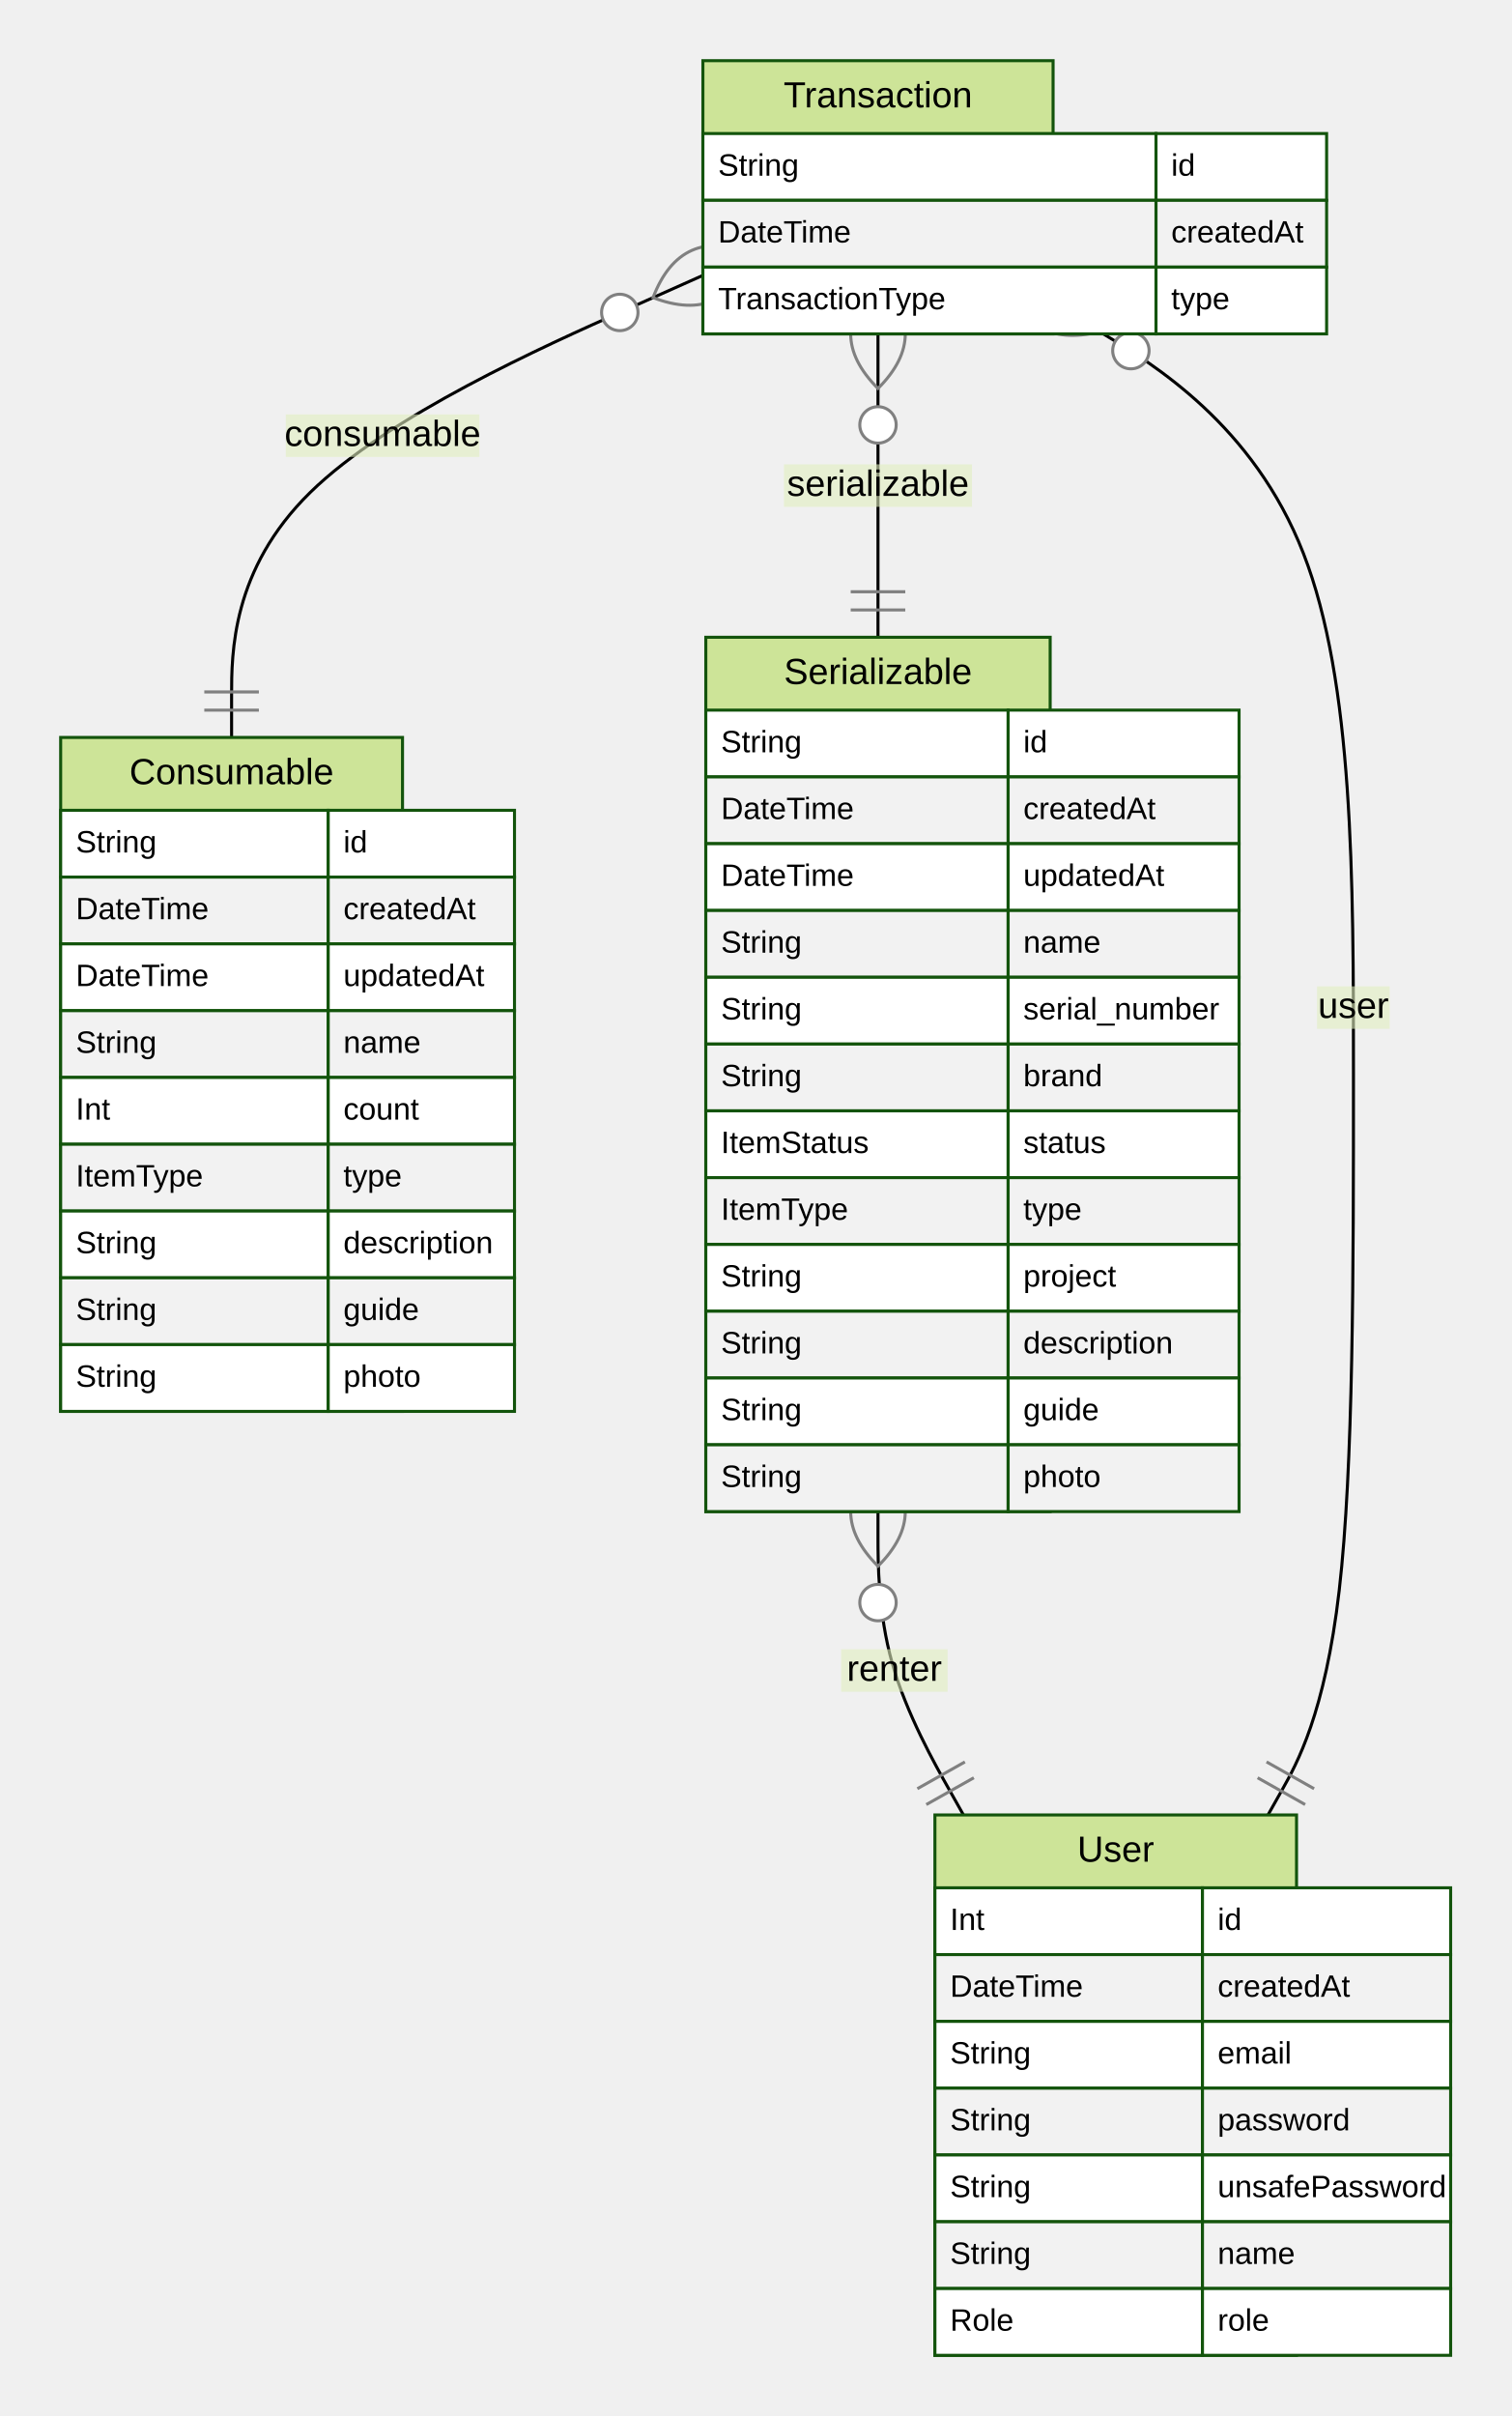
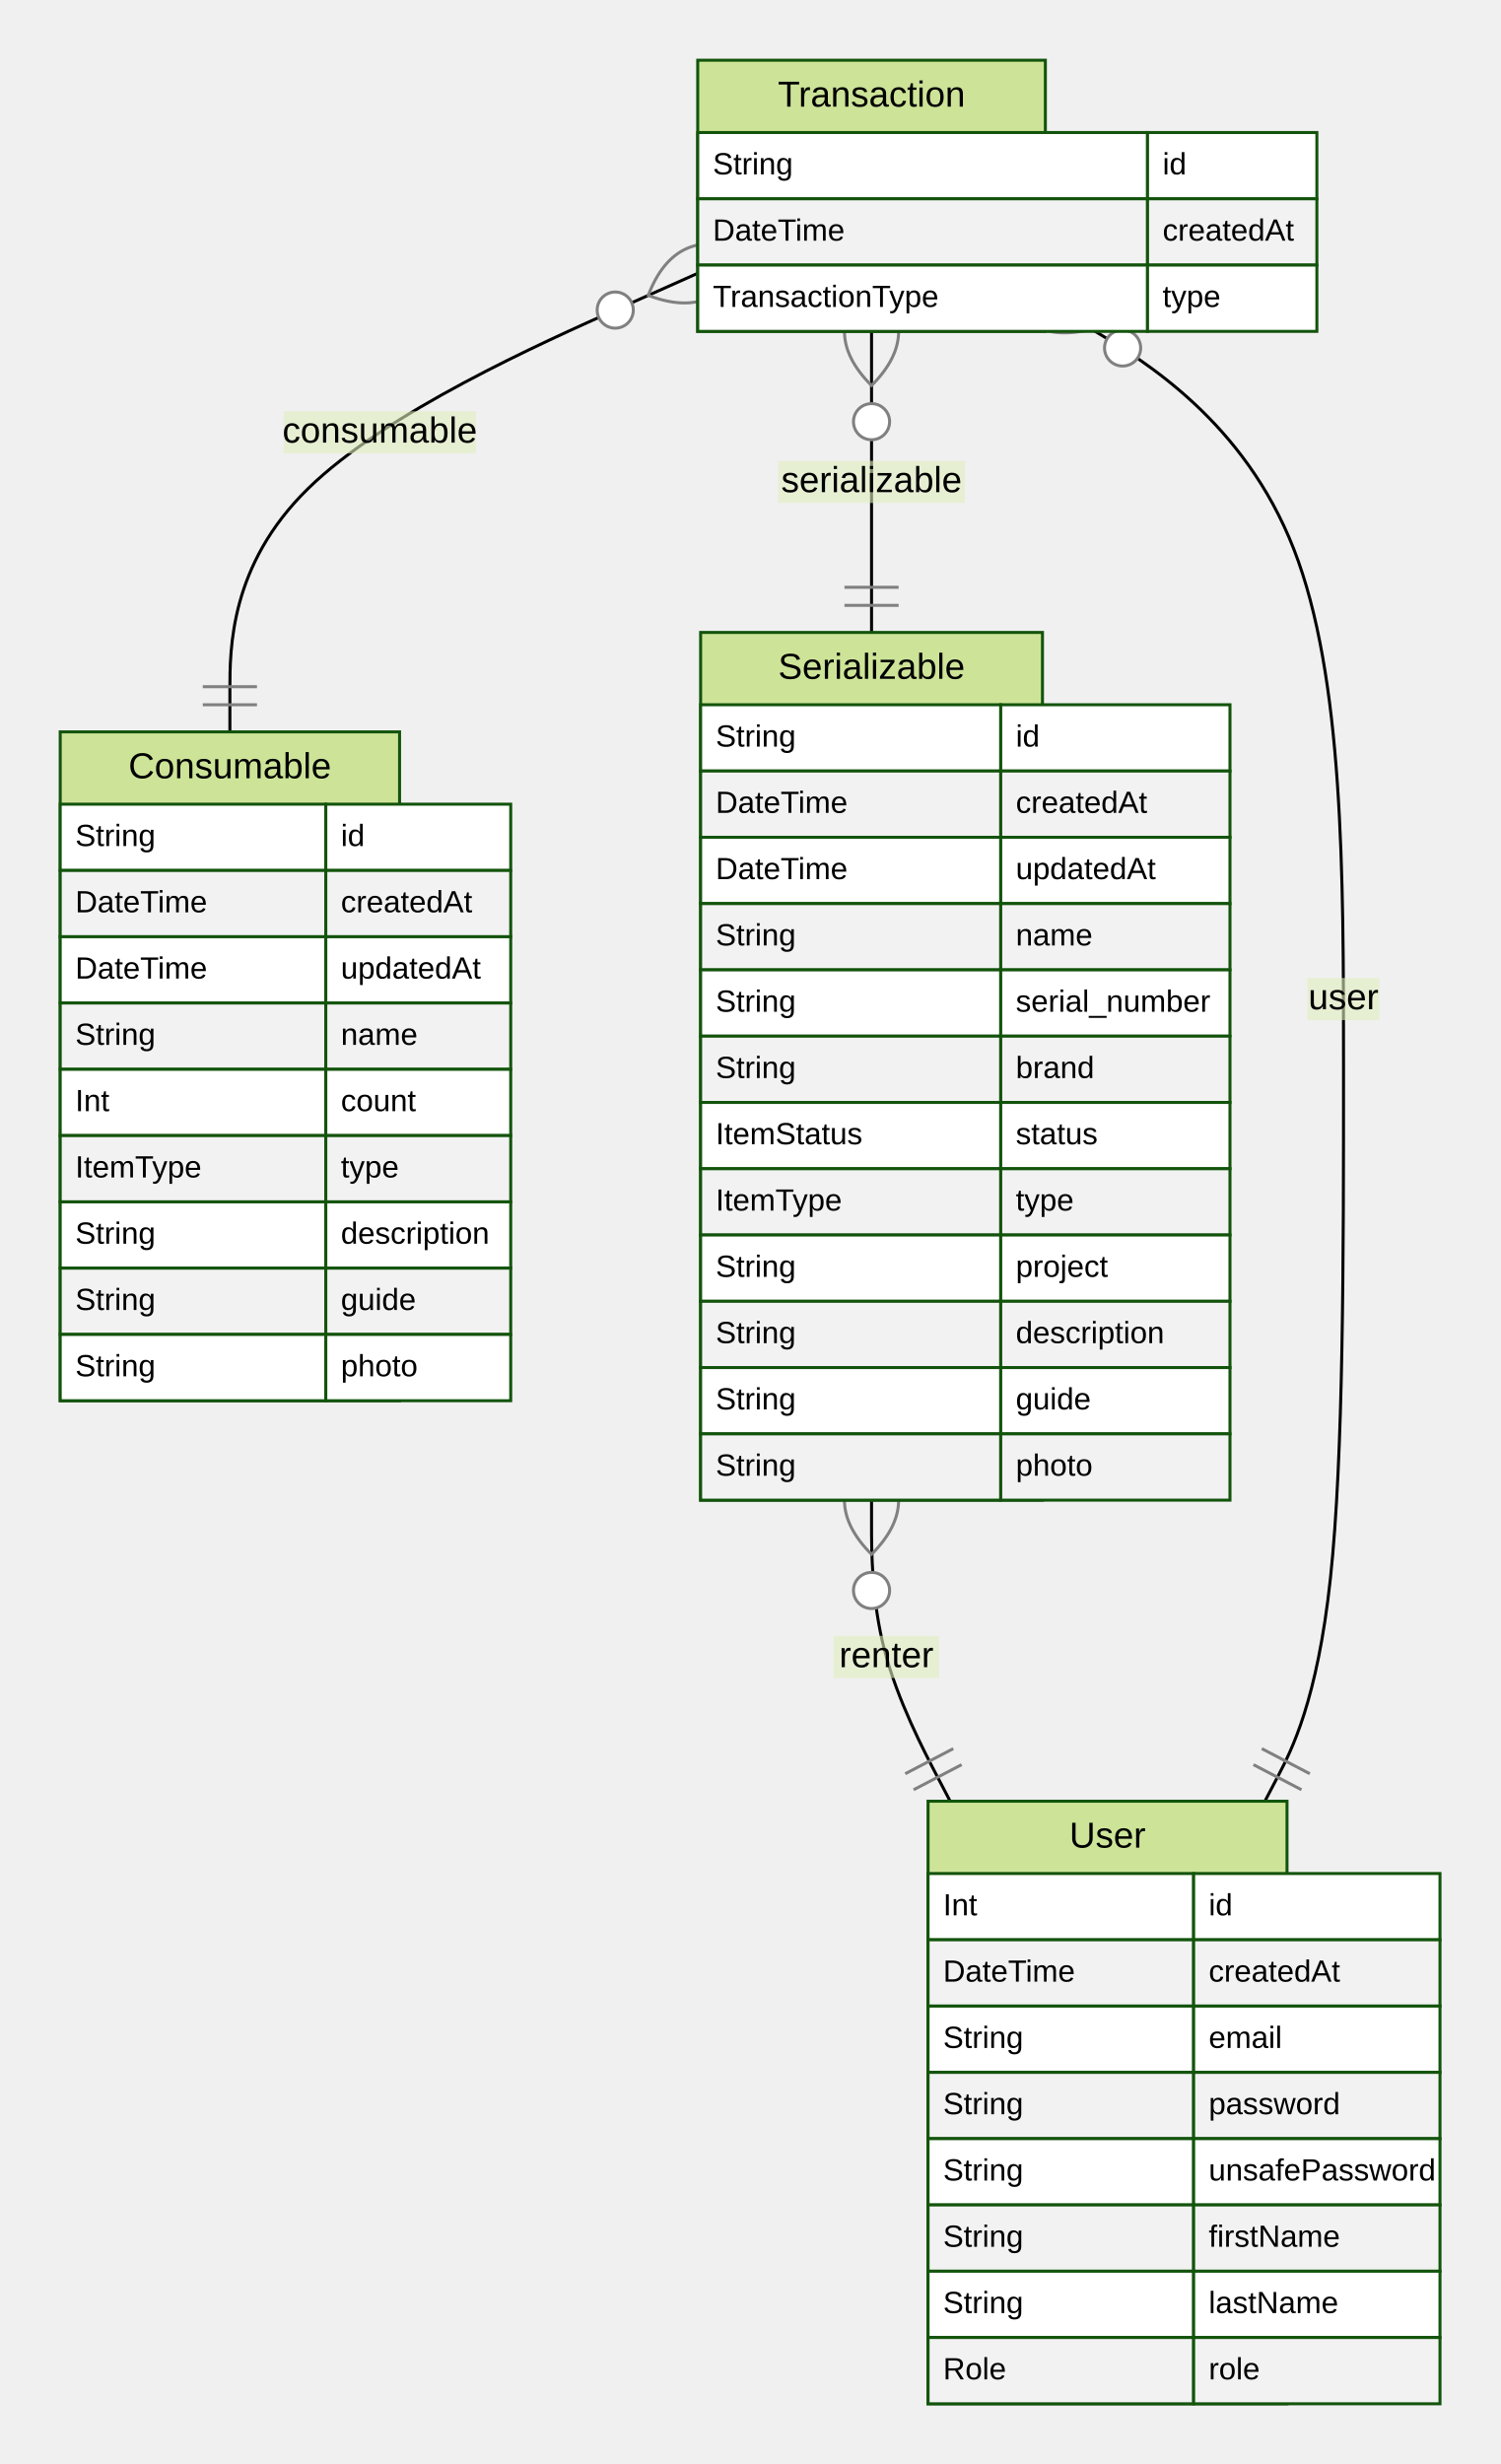
- <svg xmlns="http://www.w3.org/2000/svg" id="mermaid-0" width="100%" height="796.391" style="max-width: 498.309px;" viewBox="0 0 498.309 796.391">
+ <svg xmlns="http://www.w3.org/2000/svg" id="mermaid-0" width="100%" height="818.406" style="max-width: 498.309px;" viewBox="0 0 498.309 818.406">
  <style>#mermaid-0 {font-family:"trebuchet ms",verdana,arial,sans-serif;font-size:16px;fill:#000000;}#mermaid-0 .error-icon{fill:#552222;}#mermaid-0 .error-text{fill:#552222;stroke:#552222;}#mermaid-0 .edge-thickness-normal{stroke-width:2px;}#mermaid-0 .edge-thickness-thick{stroke-width:3.5px;}#mermaid-0 .edge-pattern-solid{stroke-dasharray:0;}#mermaid-0 .edge-pattern-dashed{stroke-dasharray:3;}#mermaid-0 .edge-pattern-dotted{stroke-dasharray:2;}#mermaid-0 .marker{fill:#000000;stroke:#000000;}#mermaid-0 .marker.cross{stroke:#000000;}#mermaid-0 svg{font-family:"trebuchet ms",verdana,arial,sans-serif;font-size:16px;}#mermaid-0 .entityBox{fill:#cde498;stroke:#13540c;}#mermaid-0 .attributeBoxOdd{fill:#ffffff;stroke:#13540c;}#mermaid-0 .attributeBoxEven{fill:#f2f2f2;stroke:#13540c;}#mermaid-0 .relationshipLabelBox{fill:hsl(78.158, 58.462%, 84.51%);opacity:0.7;background-color:hsl(78.158, 58.462%, 84.51%);}#mermaid-0 .relationshipLabelBox rect{opacity:0.5;}#mermaid-0 .relationshipLine{stroke:#000000;}#mermaid-0 :root{--mermaid-font-family:"trebuchet ms",verdana,arial,sans-serif;}</style>
  <g />
  <defs>
    <marker id="ONLY_ONE_START" refX="0" refY="9" markerWidth="18" markerHeight="18" orient="auto">
      <path stroke="gray" fill="none" d="M9,0 L9,18 M15,0 L15,18" />
    </marker>
  </defs>
  <defs>
    <marker id="ONLY_ONE_END" refX="18" refY="9" markerWidth="18" markerHeight="18" orient="auto">
      <path stroke="gray" fill="none" d="M3,0 L3,18 M9,0 L9,18" />
    </marker>
  </defs>
  <defs>
    <marker id="ZERO_OR_ONE_START" refX="0" refY="9" markerWidth="30" markerHeight="18" orient="auto">
      <circle stroke="gray" fill="white" cx="21" cy="9" r="6" />
      <path stroke="gray" fill="none" d="M9,0 L9,18" />
    </marker>
  </defs>
  <defs>
    <marker id="ZERO_OR_ONE_END" refX="30" refY="9" markerWidth="30" markerHeight="18" orient="auto">
      <circle stroke="gray" fill="white" cx="9" cy="9" r="6" />
      <path stroke="gray" fill="none" d="M21,0 L21,18" />
    </marker>
  </defs>
  <defs>
    <marker id="ONE_OR_MORE_START" refX="18" refY="18" markerWidth="45" markerHeight="36" orient="auto">
      <path stroke="gray" fill="none" d="M0,18 Q 18,0 36,18 Q 18,36 0,18 M42,9 L42,27" />
    </marker>
  </defs>
  <defs>
    <marker id="ONE_OR_MORE_END" refX="27" refY="18" markerWidth="45" markerHeight="36" orient="auto">
      <path stroke="gray" fill="none" d="M3,9 L3,27 M9,18 Q27,0 45,18 Q27,36 9,18" />
    </marker>
  </defs>
  <defs>
    <marker id="ZERO_OR_MORE_START" refX="18" refY="18" markerWidth="57" markerHeight="36" orient="auto">
      <circle stroke="gray" fill="white" cx="48" cy="18" r="6" />
      <path stroke="gray" fill="none" d="M0,18 Q18,0 36,18 Q18,36 0,18" />
    </marker>
  </defs>
  <defs>
    <marker id="ZERO_OR_MORE_END" refX="39" refY="18" markerWidth="57" markerHeight="36" orient="auto">
      <circle stroke="gray" fill="white" cx="9" cy="18" r="6" />
      <path stroke="gray" fill="none" d="M21,18 Q39,0 57,18 Q39,36 21,18" />
    </marker>
  </defs>
-   <path class="er relationshipLine" d="M289.492,498.266L289.492,506.599C289.492,514.932,289.492,531.599,294.19,548.266C298.887,564.932,308.282,581.599,312.979,589.932L317.676,598.266" stroke="gray" fill="none" marker-end="url(#ONLY_ONE_END)" marker-start="url(#ZERO_OR_MORE_START)" />
+   <path class="er relationshipLine" d="M289.492,498.266L289.492,506.599C289.492,514.932,289.492,531.599,293.845,548.266C298.198,564.932,306.903,581.599,311.256,589.932L315.609,598.266" stroke="gray" fill="none" marker-end="url(#ONLY_ONE_END)" marker-start="url(#ZERO_OR_MORE_START)" />
  <path class="er relationshipLine" d="M231.758,90.774L205.858,102.322C179.958,113.87,128.159,136.966,102.259,162.352C76.359,187.737,76.359,215.411,76.359,229.249L76.359,243.086" stroke="gray" fill="none" marker-end="url(#ONLY_ONE_END)" marker-start="url(#ZERO_OR_MORE_START)" />
  <path class="er relationshipLine" d="M289.492,110.062L289.492,118.396C289.492,126.729,289.492,143.396,289.492,160.062C289.492,176.729,289.492,193.396,289.492,201.729L289.492,210.062" stroke="gray" fill="none" marker-end="url(#ONLY_ONE_END)" marker-start="url(#ZERO_OR_MORE_START)" />
-   <path class="er relationshipLine" d="M347.227,100.028L363.733,110.034C380.24,120.04,413.253,140.051,429.759,182.407C446.266,224.763,446.266,289.464,446.266,354.164C446.266,418.865,446.266,483.565,441.568,524.249C436.871,564.932,427.476,581.599,422.779,589.932L418.082,598.266" stroke="gray" fill="none" marker-end="url(#ONLY_ONE_END)" marker-start="url(#ZERO_OR_MORE_START)" />
+   <path class="er relationshipLine" d="M347.227,100.028L363.733,110.034C380.24,120.04,413.253,140.051,429.759,182.407C446.266,224.763,446.266,289.464,446.266,354.164C446.266,418.865,446.266,483.565,441.913,524.249C437.56,564.932,428.855,581.599,424.502,589.932L420.149,598.266" stroke="gray" fill="none" marker-end="url(#ONLY_ONE_END)" marker-start="url(#ZERO_OR_MORE_START)" />
  <g id="User" transform="translate(308.2617,598.2656 )">
-     <rect class="er entityBox" fill="honeydew" fill-opacity="100%" stroke="gray" x="0" y="0" width="119.234" height="178.125" />
+     <rect class="er entityBox" fill="honeydew" fill-opacity="100%" stroke="gray" x="0" y="0" width="119.234" height="200.141" />
    <text class="er entityLabel" id="entity-User" x="0" y="0" dominant-baseline="middle" text-anchor="middle" style="font-family: &quot;trebuchet ms&quot;, verdana, arial, sans-serif;; font-size: 12px" transform="translate(59.61719,12.00781)">User</text>
    <rect class="er attributeBoxOdd" fill="honeydew" fill-opacity="100%" stroke="gray" x="0" y="24.016" width="88.219" height="22.016" />
    <text class="er entityLabel" id="entity-User-attr-1-type" x="0" y="0" dominant-baseline="middle" text-anchor="left" style="font-family: &quot;trebuchet ms&quot;, verdana, arial, sans-serif;; font-size: 10.2px" transform="translate(5,35.02344)">Int</text>
    <rect class="er attributeBoxOdd" fill="honeydew" fill-opacity="100%" stroke="gray" x="88.219" y="24.016" width="81.828" height="22.016" />
    <text class="er entityLabel" id="entity-User-attr-1-name" x="0" y="0" dominant-baseline="middle" text-anchor="left" style="font-family: &quot;trebuchet ms&quot;, verdana, arial, sans-serif;; font-size: 10.2px" transform="translate(93.21875,35.02344)">id</text>
    <rect class="er attributeBoxEven" fill="honeydew" fill-opacity="100%" stroke="gray" x="0" y="46.031" width="88.219" height="22.016" />
    <text class="er entityLabel" id="entity-User-attr-2-type" x="0" y="0" dominant-baseline="middle" text-anchor="left" style="font-family: &quot;trebuchet ms&quot;, verdana, arial, sans-serif;; font-size: 10.2px" transform="translate(5,57.03906)">DateTime</text>
    <rect class="er attributeBoxEven" fill="honeydew" fill-opacity="100%" stroke="gray" x="88.219" y="46.031" width="81.828" height="22.016" />
    <text class="er entityLabel" id="entity-User-attr-2-name" x="0" y="0" dominant-baseline="middle" text-anchor="left" style="font-family: &quot;trebuchet ms&quot;, verdana, arial, sans-serif;; font-size: 10.2px" transform="translate(93.21875,57.03906)">createdAt</text>
    <rect class="er attributeBoxOdd" fill="honeydew" fill-opacity="100%" stroke="gray" x="0" y="68.047" width="88.219" height="22.016" />
    <text class="er entityLabel" id="entity-User-attr-3-type" x="0" y="0" dominant-baseline="middle" text-anchor="left" style="font-family: &quot;trebuchet ms&quot;, verdana, arial, sans-serif;; font-size: 10.2px" transform="translate(5,79.05469)">String</text>
    <rect class="er attributeBoxOdd" fill="honeydew" fill-opacity="100%" stroke="gray" x="88.219" y="68.047" width="81.828" height="22.016" />
    <text class="er entityLabel" id="entity-User-attr-3-name" x="0" y="0" dominant-baseline="middle" text-anchor="left" style="font-family: &quot;trebuchet ms&quot;, verdana, arial, sans-serif;; font-size: 10.2px" transform="translate(93.21875,79.05469)">email</text>
    <rect class="er attributeBoxEven" fill="honeydew" fill-opacity="100%" stroke="gray" x="0" y="90.062" width="88.219" height="22.016" />
    <text class="er entityLabel" id="entity-User-attr-4-type" x="0" y="0" dominant-baseline="middle" text-anchor="left" style="font-family: &quot;trebuchet ms&quot;, verdana, arial, sans-serif;; font-size: 10.2px" transform="translate(5,101.0703)">String</text>
    <rect class="er attributeBoxEven" fill="honeydew" fill-opacity="100%" stroke="gray" x="88.219" y="90.062" width="81.828" height="22.016" />
    <text class="er entityLabel" id="entity-User-attr-4-name" x="0" y="0" dominant-baseline="middle" text-anchor="left" style="font-family: &quot;trebuchet ms&quot;, verdana, arial, sans-serif;; font-size: 10.2px" transform="translate(93.21875,101.0703)">password</text>
    <rect class="er attributeBoxOdd" fill="honeydew" fill-opacity="100%" stroke="gray" x="0" y="112.078" width="88.219" height="22.016" />
    <text class="er entityLabel" id="entity-User-attr-5-type" x="0" y="0" dominant-baseline="middle" text-anchor="left" style="font-family: &quot;trebuchet ms&quot;, verdana, arial, sans-serif;; font-size: 10.2px" transform="translate(5,123.0859)">String</text>
    <rect class="er attributeBoxOdd" fill="honeydew" fill-opacity="100%" stroke="gray" x="88.219" y="112.078" width="81.828" height="22.016" />
    <text class="er entityLabel" id="entity-User-attr-5-name" x="0" y="0" dominant-baseline="middle" text-anchor="left" style="font-family: &quot;trebuchet ms&quot;, verdana, arial, sans-serif;; font-size: 10.2px" transform="translate(93.21875,123.0859)">unsafePassword</text>
    <rect class="er attributeBoxEven" fill="honeydew" fill-opacity="100%" stroke="gray" x="0" y="134.094" width="88.219" height="22.016" />
    <text class="er entityLabel" id="entity-User-attr-6-type" x="0" y="0" dominant-baseline="middle" text-anchor="left" style="font-family: &quot;trebuchet ms&quot;, verdana, arial, sans-serif;; font-size: 10.2px" transform="translate(5,145.1016)">String</text>
    <rect class="er attributeBoxEven" fill="honeydew" fill-opacity="100%" stroke="gray" x="88.219" y="134.094" width="81.828" height="22.016" />
-     <text class="er entityLabel" id="entity-User-attr-6-name" x="0" y="0" dominant-baseline="middle" text-anchor="left" style="font-family: &quot;trebuchet ms&quot;, verdana, arial, sans-serif;; font-size: 10.2px" transform="translate(93.21875,145.1016)">name</text>
+     <text class="er entityLabel" id="entity-User-attr-6-name" x="0" y="0" dominant-baseline="middle" text-anchor="left" style="font-family: &quot;trebuchet ms&quot;, verdana, arial, sans-serif;; font-size: 10.2px" transform="translate(93.21875,145.1016)">firstName</text>
    <rect class="er attributeBoxOdd" fill="honeydew" fill-opacity="100%" stroke="gray" x="0" y="156.109" width="88.219" height="22.016" />
-     <text class="er entityLabel" id="entity-User-attr-7-type" x="0" y="0" dominant-baseline="middle" text-anchor="left" style="font-family: &quot;trebuchet ms&quot;, verdana, arial, sans-serif;; font-size: 10.2px" transform="translate(5,167.1172)">Role</text>
+     <text class="er entityLabel" id="entity-User-attr-7-type" x="0" y="0" dominant-baseline="middle" text-anchor="left" style="font-family: &quot;trebuchet ms&quot;, verdana, arial, sans-serif;; font-size: 10.2px" transform="translate(5,167.1172)">String</text>
    <rect class="er attributeBoxOdd" fill="honeydew" fill-opacity="100%" stroke="gray" x="88.219" y="156.109" width="81.828" height="22.016" />
-     <text class="er entityLabel" id="entity-User-attr-7-name" x="0" y="0" dominant-baseline="middle" text-anchor="left" style="font-family: &quot;trebuchet ms&quot;, verdana, arial, sans-serif;; font-size: 10.2px" transform="translate(93.21875,167.1172)">role</text>
+     <text class="er entityLabel" id="entity-User-attr-7-name" x="0" y="0" dominant-baseline="middle" text-anchor="left" style="font-family: &quot;trebuchet ms&quot;, verdana, arial, sans-serif;; font-size: 10.2px" transform="translate(93.21875,167.1172)">lastName</text>
+     <rect class="er attributeBoxEven" fill="honeydew" fill-opacity="100%" stroke="gray" x="0" y="178.125" width="88.219" height="22.016" />
+     <text class="er entityLabel" id="entity-User-attr-8-type" x="0" y="0" dominant-baseline="middle" text-anchor="left" style="font-family: &quot;trebuchet ms&quot;, verdana, arial, sans-serif;; font-size: 10.2px" transform="translate(5,189.1328)">Role</text>
+     <rect class="er attributeBoxEven" fill="honeydew" fill-opacity="100%" stroke="gray" x="88.219" y="178.125" width="81.828" height="22.016" />
+     <text class="er entityLabel" id="entity-User-attr-8-name" x="0" y="0" dominant-baseline="middle" text-anchor="left" style="font-family: &quot;trebuchet ms&quot;, verdana, arial, sans-serif;; font-size: 10.2px" transform="translate(93.21875,189.1328)">role</text>
  </g>
  <g id="Consumable" transform="translate(20,243.0859 )">
    <rect class="er entityBox" fill="honeydew" fill-opacity="100%" stroke="gray" x="0" y="0" width="112.719" height="222.156" />
    <text class="er entityLabel" id="entity-Consumable" x="0" y="0" dominant-baseline="middle" text-anchor="middle" style="font-family: &quot;trebuchet ms&quot;, verdana, arial, sans-serif;; font-size: 12px" transform="translate(56.35938,12.00781)">Consumable</text>
    <rect class="er attributeBoxOdd" fill="honeydew" fill-opacity="100%" stroke="gray" x="0" y="24.016" width="88.219" height="22.016" />
    <text class="er entityLabel" id="entity-Consumable-attr-1-type" x="0" y="0" dominant-baseline="middle" text-anchor="left" style="font-family: &quot;trebuchet ms&quot;, verdana, arial, sans-serif;; font-size: 10.2px" transform="translate(5,35.02344)">String</text>
    <rect class="er attributeBoxOdd" fill="honeydew" fill-opacity="100%" stroke="gray" x="88.219" y="24.016" width="61.422" height="22.016" />
    <text class="er entityLabel" id="entity-Consumable-attr-1-name" x="0" y="0" dominant-baseline="middle" text-anchor="left" style="font-family: &quot;trebuchet ms&quot;, verdana, arial, sans-serif;; font-size: 10.2px" transform="translate(93.21875,35.02344)">id</text>
    <rect class="er attributeBoxEven" fill="honeydew" fill-opacity="100%" stroke="gray" x="0" y="46.031" width="88.219" height="22.016" />
    <text class="er entityLabel" id="entity-Consumable-attr-2-type" x="0" y="0" dominant-baseline="middle" text-anchor="left" style="font-family: &quot;trebuchet ms&quot;, verdana, arial, sans-serif;; font-size: 10.2px" transform="translate(5,57.03906)">DateTime</text>
    <rect class="er attributeBoxEven" fill="honeydew" fill-opacity="100%" stroke="gray" x="88.219" y="46.031" width="61.422" height="22.016" />
    <text class="er entityLabel" id="entity-Consumable-attr-2-name" x="0" y="0" dominant-baseline="middle" text-anchor="left" style="font-family: &quot;trebuchet ms&quot;, verdana, arial, sans-serif;; font-size: 10.2px" transform="translate(93.21875,57.03906)">createdAt</text>
    <rect class="er attributeBoxOdd" fill="honeydew" fill-opacity="100%" stroke="gray" x="0" y="68.047" width="88.219" height="22.016" />
    <text class="er entityLabel" id="entity-Consumable-attr-3-type" x="0" y="0" dominant-baseline="middle" text-anchor="left" style="font-family: &quot;trebuchet ms&quot;, verdana, arial, sans-serif;; font-size: 10.2px" transform="translate(5,79.05469)">DateTime</text>
    <rect class="er attributeBoxOdd" fill="honeydew" fill-opacity="100%" stroke="gray" x="88.219" y="68.047" width="61.422" height="22.016" />
    <text class="er entityLabel" id="entity-Consumable-attr-3-name" x="0" y="0" dominant-baseline="middle" text-anchor="left" style="font-family: &quot;trebuchet ms&quot;, verdana, arial, sans-serif;; font-size: 10.2px" transform="translate(93.21875,79.05469)">updatedAt</text>
    <rect class="er attributeBoxEven" fill="honeydew" fill-opacity="100%" stroke="gray" x="0" y="90.062" width="88.219" height="22.016" />
    <text class="er entityLabel" id="entity-Consumable-attr-4-type" x="0" y="0" dominant-baseline="middle" text-anchor="left" style="font-family: &quot;trebuchet ms&quot;, verdana, arial, sans-serif;; font-size: 10.2px" transform="translate(5,101.0703)">String</text>
    <rect class="er attributeBoxEven" fill="honeydew" fill-opacity="100%" stroke="gray" x="88.219" y="90.062" width="61.422" height="22.016" />
    <text class="er entityLabel" id="entity-Consumable-attr-4-name" x="0" y="0" dominant-baseline="middle" text-anchor="left" style="font-family: &quot;trebuchet ms&quot;, verdana, arial, sans-serif;; font-size: 10.2px" transform="translate(93.21875,101.0703)">name</text>
    <rect class="er attributeBoxOdd" fill="honeydew" fill-opacity="100%" stroke="gray" x="0" y="112.078" width="88.219" height="22.016" />
    <text class="er entityLabel" id="entity-Consumable-attr-5-type" x="0" y="0" dominant-baseline="middle" text-anchor="left" style="font-family: &quot;trebuchet ms&quot;, verdana, arial, sans-serif;; font-size: 10.2px" transform="translate(5,123.0859)">Int</text>
    <rect class="er attributeBoxOdd" fill="honeydew" fill-opacity="100%" stroke="gray" x="88.219" y="112.078" width="61.422" height="22.016" />
    <text class="er entityLabel" id="entity-Consumable-attr-5-name" x="0" y="0" dominant-baseline="middle" text-anchor="left" style="font-family: &quot;trebuchet ms&quot;, verdana, arial, sans-serif;; font-size: 10.2px" transform="translate(93.21875,123.0859)">count</text>
    <rect class="er attributeBoxEven" fill="honeydew" fill-opacity="100%" stroke="gray" x="0" y="134.094" width="88.219" height="22.016" />
    <text class="er entityLabel" id="entity-Consumable-attr-6-type" x="0" y="0" dominant-baseline="middle" text-anchor="left" style="font-family: &quot;trebuchet ms&quot;, verdana, arial, sans-serif;; font-size: 10.2px" transform="translate(5,145.1016)">ItemType</text>
    <rect class="er attributeBoxEven" fill="honeydew" fill-opacity="100%" stroke="gray" x="88.219" y="134.094" width="61.422" height="22.016" />
    <text class="er entityLabel" id="entity-Consumable-attr-6-name" x="0" y="0" dominant-baseline="middle" text-anchor="left" style="font-family: &quot;trebuchet ms&quot;, verdana, arial, sans-serif;; font-size: 10.2px" transform="translate(93.21875,145.1016)">type</text>
    <rect class="er attributeBoxOdd" fill="honeydew" fill-opacity="100%" stroke="gray" x="0" y="156.109" width="88.219" height="22.016" />
    <text class="er entityLabel" id="entity-Consumable-attr-7-type" x="0" y="0" dominant-baseline="middle" text-anchor="left" style="font-family: &quot;trebuchet ms&quot;, verdana, arial, sans-serif;; font-size: 10.2px" transform="translate(5,167.1172)">String</text>
    <rect class="er attributeBoxOdd" fill="honeydew" fill-opacity="100%" stroke="gray" x="88.219" y="156.109" width="61.422" height="22.016" />
    <text class="er entityLabel" id="entity-Consumable-attr-7-name" x="0" y="0" dominant-baseline="middle" text-anchor="left" style="font-family: &quot;trebuchet ms&quot;, verdana, arial, sans-serif;; font-size: 10.2px" transform="translate(93.21875,167.1172)">description</text>
    <rect class="er attributeBoxEven" fill="honeydew" fill-opacity="100%" stroke="gray" x="0" y="178.125" width="88.219" height="22.016" />
    <text class="er entityLabel" id="entity-Consumable-attr-8-type" x="0" y="0" dominant-baseline="middle" text-anchor="left" style="font-family: &quot;trebuchet ms&quot;, verdana, arial, sans-serif;; font-size: 10.2px" transform="translate(5,189.1328)">String</text>
    <rect class="er attributeBoxEven" fill="honeydew" fill-opacity="100%" stroke="gray" x="88.219" y="178.125" width="61.422" height="22.016" />
    <text class="er entityLabel" id="entity-Consumable-attr-8-name" x="0" y="0" dominant-baseline="middle" text-anchor="left" style="font-family: &quot;trebuchet ms&quot;, verdana, arial, sans-serif;; font-size: 10.2px" transform="translate(93.21875,189.1328)">guide</text>
    <rect class="er attributeBoxOdd" fill="honeydew" fill-opacity="100%" stroke="gray" x="0" y="200.141" width="88.219" height="22.016" />
    <text class="er entityLabel" id="entity-Consumable-attr-9-type" x="0" y="0" dominant-baseline="middle" text-anchor="left" style="font-family: &quot;trebuchet ms&quot;, verdana, arial, sans-serif;; font-size: 10.2px" transform="translate(5,211.1484)">String</text>
    <rect class="er attributeBoxOdd" fill="honeydew" fill-opacity="100%" stroke="gray" x="88.219" y="200.141" width="61.422" height="22.016" />
    <text class="er entityLabel" id="entity-Consumable-attr-9-name" x="0" y="0" dominant-baseline="middle" text-anchor="left" style="font-family: &quot;trebuchet ms&quot;, verdana, arial, sans-serif;; font-size: 10.2px" transform="translate(93.21875,211.1484)">photo</text>
  </g>
  <g id="Serializable" transform="translate(232.7188,210.0625 )">
    <rect class="er entityBox" fill="honeydew" fill-opacity="100%" stroke="gray" x="0" y="0" width="113.547" height="288.203" />
    <text class="er entityLabel" id="entity-Serializable" x="0" y="0" dominant-baseline="middle" text-anchor="middle" style="font-family: &quot;trebuchet ms&quot;, verdana, arial, sans-serif;; font-size: 12px" transform="translate(56.77344,12.00781)">Serializable</text>
    <rect class="er attributeBoxOdd" fill="honeydew" fill-opacity="100%" stroke="gray" x="0" y="24.016" width="99.688" height="22.016" />
    <text class="er entityLabel" id="entity-Serializable-attr-1-type" x="0" y="0" dominant-baseline="middle" text-anchor="left" style="font-family: &quot;trebuchet ms&quot;, verdana, arial, sans-serif;; font-size: 10.2px" transform="translate(5,35.02344)">String</text>
    <rect class="er attributeBoxOdd" fill="honeydew" fill-opacity="100%" stroke="gray" x="99.688" y="24.016" width="76.141" height="22.016" />
    <text class="er entityLabel" id="entity-Serializable-attr-1-name" x="0" y="0" dominant-baseline="middle" text-anchor="left" style="font-family: &quot;trebuchet ms&quot;, verdana, arial, sans-serif;; font-size: 10.2px" transform="translate(104.6875,35.02344)">id</text>
    <rect class="er attributeBoxEven" fill="honeydew" fill-opacity="100%" stroke="gray" x="0" y="46.031" width="99.688" height="22.016" />
    <text class="er entityLabel" id="entity-Serializable-attr-2-type" x="0" y="0" dominant-baseline="middle" text-anchor="left" style="font-family: &quot;trebuchet ms&quot;, verdana, arial, sans-serif;; font-size: 10.2px" transform="translate(5,57.03906)">DateTime</text>
    <rect class="er attributeBoxEven" fill="honeydew" fill-opacity="100%" stroke="gray" x="99.688" y="46.031" width="76.141" height="22.016" />
    <text class="er entityLabel" id="entity-Serializable-attr-2-name" x="0" y="0" dominant-baseline="middle" text-anchor="left" style="font-family: &quot;trebuchet ms&quot;, verdana, arial, sans-serif;; font-size: 10.2px" transform="translate(104.6875,57.03906)">createdAt</text>
    <rect class="er attributeBoxOdd" fill="honeydew" fill-opacity="100%" stroke="gray" x="0" y="68.047" width="99.688" height="22.016" />
    <text class="er entityLabel" id="entity-Serializable-attr-3-type" x="0" y="0" dominant-baseline="middle" text-anchor="left" style="font-family: &quot;trebuchet ms&quot;, verdana, arial, sans-serif;; font-size: 10.2px" transform="translate(5,79.05469)">DateTime</text>
    <rect class="er attributeBoxOdd" fill="honeydew" fill-opacity="100%" stroke="gray" x="99.688" y="68.047" width="76.141" height="22.016" />
    <text class="er entityLabel" id="entity-Serializable-attr-3-name" x="0" y="0" dominant-baseline="middle" text-anchor="left" style="font-family: &quot;trebuchet ms&quot;, verdana, arial, sans-serif;; font-size: 10.2px" transform="translate(104.6875,79.05469)">updatedAt</text>
    <rect class="er attributeBoxEven" fill="honeydew" fill-opacity="100%" stroke="gray" x="0" y="90.062" width="99.688" height="22.016" />
    <text class="er entityLabel" id="entity-Serializable-attr-4-type" x="0" y="0" dominant-baseline="middle" text-anchor="left" style="font-family: &quot;trebuchet ms&quot;, verdana, arial, sans-serif;; font-size: 10.2px" transform="translate(5,101.0703)">String</text>
    <rect class="er attributeBoxEven" fill="honeydew" fill-opacity="100%" stroke="gray" x="99.688" y="90.062" width="76.141" height="22.016" />
    <text class="er entityLabel" id="entity-Serializable-attr-4-name" x="0" y="0" dominant-baseline="middle" text-anchor="left" style="font-family: &quot;trebuchet ms&quot;, verdana, arial, sans-serif;; font-size: 10.2px" transform="translate(104.6875,101.0703)">name</text>
    <rect class="er attributeBoxOdd" fill="honeydew" fill-opacity="100%" stroke="gray" x="0" y="112.078" width="99.688" height="22.016" />
    <text class="er entityLabel" id="entity-Serializable-attr-5-type" x="0" y="0" dominant-baseline="middle" text-anchor="left" style="font-family: &quot;trebuchet ms&quot;, verdana, arial, sans-serif;; font-size: 10.2px" transform="translate(5,123.0859)">String</text>
    <rect class="er attributeBoxOdd" fill="honeydew" fill-opacity="100%" stroke="gray" x="99.688" y="112.078" width="76.141" height="22.016" />
    <text class="er entityLabel" id="entity-Serializable-attr-5-name" x="0" y="0" dominant-baseline="middle" text-anchor="left" style="font-family: &quot;trebuchet ms&quot;, verdana, arial, sans-serif;; font-size: 10.2px" transform="translate(104.6875,123.0859)">serial_number</text>
    <rect class="er attributeBoxEven" fill="honeydew" fill-opacity="100%" stroke="gray" x="0" y="134.094" width="99.688" height="22.016" />
    <text class="er entityLabel" id="entity-Serializable-attr-6-type" x="0" y="0" dominant-baseline="middle" text-anchor="left" style="font-family: &quot;trebuchet ms&quot;, verdana, arial, sans-serif;; font-size: 10.2px" transform="translate(5,145.1016)">String</text>
    <rect class="er attributeBoxEven" fill="honeydew" fill-opacity="100%" stroke="gray" x="99.688" y="134.094" width="76.141" height="22.016" />
    <text class="er entityLabel" id="entity-Serializable-attr-6-name" x="0" y="0" dominant-baseline="middle" text-anchor="left" style="font-family: &quot;trebuchet ms&quot;, verdana, arial, sans-serif;; font-size: 10.2px" transform="translate(104.6875,145.1016)">brand</text>
    <rect class="er attributeBoxOdd" fill="honeydew" fill-opacity="100%" stroke="gray" x="0" y="156.109" width="99.688" height="22.016" />
    <text class="er entityLabel" id="entity-Serializable-attr-7-type" x="0" y="0" dominant-baseline="middle" text-anchor="left" style="font-family: &quot;trebuchet ms&quot;, verdana, arial, sans-serif;; font-size: 10.2px" transform="translate(5,167.1172)">ItemStatus</text>
    <rect class="er attributeBoxOdd" fill="honeydew" fill-opacity="100%" stroke="gray" x="99.688" y="156.109" width="76.141" height="22.016" />
    <text class="er entityLabel" id="entity-Serializable-attr-7-name" x="0" y="0" dominant-baseline="middle" text-anchor="left" style="font-family: &quot;trebuchet ms&quot;, verdana, arial, sans-serif;; font-size: 10.2px" transform="translate(104.6875,167.1172)">status</text>
    <rect class="er attributeBoxEven" fill="honeydew" fill-opacity="100%" stroke="gray" x="0" y="178.125" width="99.688" height="22.016" />
    <text class="er entityLabel" id="entity-Serializable-attr-8-type" x="0" y="0" dominant-baseline="middle" text-anchor="left" style="font-family: &quot;trebuchet ms&quot;, verdana, arial, sans-serif;; font-size: 10.2px" transform="translate(5,189.1328)">ItemType</text>
    <rect class="er attributeBoxEven" fill="honeydew" fill-opacity="100%" stroke="gray" x="99.688" y="178.125" width="76.141" height="22.016" />
    <text class="er entityLabel" id="entity-Serializable-attr-8-name" x="0" y="0" dominant-baseline="middle" text-anchor="left" style="font-family: &quot;trebuchet ms&quot;, verdana, arial, sans-serif;; font-size: 10.2px" transform="translate(104.6875,189.1328)">type</text>
    <rect class="er attributeBoxOdd" fill="honeydew" fill-opacity="100%" stroke="gray" x="0" y="200.141" width="99.688" height="22.016" />
    <text class="er entityLabel" id="entity-Serializable-attr-9-type" x="0" y="0" dominant-baseline="middle" text-anchor="left" style="font-family: &quot;trebuchet ms&quot;, verdana, arial, sans-serif;; font-size: 10.2px" transform="translate(5,211.1484)">String</text>
    <rect class="er attributeBoxOdd" fill="honeydew" fill-opacity="100%" stroke="gray" x="99.688" y="200.141" width="76.141" height="22.016" />
    <text class="er entityLabel" id="entity-Serializable-attr-9-name" x="0" y="0" dominant-baseline="middle" text-anchor="left" style="font-family: &quot;trebuchet ms&quot;, verdana, arial, sans-serif;; font-size: 10.2px" transform="translate(104.6875,211.1484)">project</text>
    <rect class="er attributeBoxEven" fill="honeydew" fill-opacity="100%" stroke="gray" x="0" y="222.156" width="99.688" height="22.016" />
    <text class="er entityLabel" id="entity-Serializable-attr-10-type" x="0" y="0" dominant-baseline="middle" text-anchor="left" style="font-family: &quot;trebuchet ms&quot;, verdana, arial, sans-serif;; font-size: 10.2px" transform="translate(5,233.1641)">String</text>
    <rect class="er attributeBoxEven" fill="honeydew" fill-opacity="100%" stroke="gray" x="99.688" y="222.156" width="76.141" height="22.016" />
    <text class="er entityLabel" id="entity-Serializable-attr-10-name" x="0" y="0" dominant-baseline="middle" text-anchor="left" style="font-family: &quot;trebuchet ms&quot;, verdana, arial, sans-serif;; font-size: 10.2px" transform="translate(104.6875,233.1641)">description</text>
    <rect class="er attributeBoxOdd" fill="honeydew" fill-opacity="100%" stroke="gray" x="0" y="244.172" width="99.688" height="22.016" />
    <text class="er entityLabel" id="entity-Serializable-attr-11-type" x="0" y="0" dominant-baseline="middle" text-anchor="left" style="font-family: &quot;trebuchet ms&quot;, verdana, arial, sans-serif;; font-size: 10.2px" transform="translate(5,255.1797)">String</text>
    <rect class="er attributeBoxOdd" fill="honeydew" fill-opacity="100%" stroke="gray" x="99.688" y="244.172" width="76.141" height="22.016" />
    <text class="er entityLabel" id="entity-Serializable-attr-11-name" x="0" y="0" dominant-baseline="middle" text-anchor="left" style="font-family: &quot;trebuchet ms&quot;, verdana, arial, sans-serif;; font-size: 10.2px" transform="translate(104.6875,255.1797)">guide</text>
    <rect class="er attributeBoxEven" fill="honeydew" fill-opacity="100%" stroke="gray" x="0" y="266.188" width="99.688" height="22.016" />
    <text class="er entityLabel" id="entity-Serializable-attr-12-type" x="0" y="0" dominant-baseline="middle" text-anchor="left" style="font-family: &quot;trebuchet ms&quot;, verdana, arial, sans-serif;; font-size: 10.2px" transform="translate(5,277.1953)">String</text>
    <rect class="er attributeBoxEven" fill="honeydew" fill-opacity="100%" stroke="gray" x="99.688" y="266.188" width="76.141" height="22.016" />
    <text class="er entityLabel" id="entity-Serializable-attr-12-name" x="0" y="0" dominant-baseline="middle" text-anchor="left" style="font-family: &quot;trebuchet ms&quot;, verdana, arial, sans-serif;; font-size: 10.2px" transform="translate(104.6875,277.1953)">photo</text>
  </g>
  <g id="Transaction" transform="translate(231.7578,20 )">
    <rect class="er entityBox" fill="honeydew" fill-opacity="100%" stroke="gray" x="0" y="0" width="115.469" height="90.062" />
    <text class="er entityLabel" id="entity-Transaction" x="0" y="0" dominant-baseline="middle" text-anchor="middle" style="font-family: &quot;trebuchet ms&quot;, verdana, arial, sans-serif;; font-size: 12px" transform="translate(57.73438,12.00781)">Transaction</text>
    <rect class="er attributeBoxOdd" fill="honeydew" fill-opacity="100%" stroke="gray" x="0" y="24.016" width="149.406" height="22.016" />
    <text class="er entityLabel" id="entity-Transaction-attr-1-type" x="0" y="0" dominant-baseline="middle" text-anchor="left" style="font-family: &quot;trebuchet ms&quot;, verdana, arial, sans-serif;; font-size: 10.2px" transform="translate(5,35.02344)">String</text>
    <rect class="er attributeBoxOdd" fill="honeydew" fill-opacity="100%" stroke="gray" x="149.406" y="24.016" width="56.25" height="22.016" />
    <text class="er entityLabel" id="entity-Transaction-attr-1-name" x="0" y="0" dominant-baseline="middle" text-anchor="left" style="font-family: &quot;trebuchet ms&quot;, verdana, arial, sans-serif;; font-size: 10.2px" transform="translate(154.4062,35.02344)">id</text>
    <rect class="er attributeBoxEven" fill="honeydew" fill-opacity="100%" stroke="gray" x="0" y="46.031" width="149.406" height="22.016" />
    <text class="er entityLabel" id="entity-Transaction-attr-2-type" x="0" y="0" dominant-baseline="middle" text-anchor="left" style="font-family: &quot;trebuchet ms&quot;, verdana, arial, sans-serif;; font-size: 10.2px" transform="translate(5,57.03906)">DateTime</text>
    <rect class="er attributeBoxEven" fill="honeydew" fill-opacity="100%" stroke="gray" x="149.406" y="46.031" width="56.25" height="22.016" />
    <text class="er entityLabel" id="entity-Transaction-attr-2-name" x="0" y="0" dominant-baseline="middle" text-anchor="left" style="font-family: &quot;trebuchet ms&quot;, verdana, arial, sans-serif;; font-size: 10.2px" transform="translate(154.4062,57.03906)">createdAt</text>
    <rect class="er attributeBoxOdd" fill="honeydew" fill-opacity="100%" stroke="gray" x="0" y="68.047" width="149.406" height="22.016" />
    <text class="er entityLabel" id="entity-Transaction-attr-3-type" x="0" y="0" dominant-baseline="middle" text-anchor="left" style="font-family: &quot;trebuchet ms&quot;, verdana, arial, sans-serif;; font-size: 10.2px" transform="translate(5,79.05469)">TransactionType</text>
    <rect class="er attributeBoxOdd" fill="honeydew" fill-opacity="100%" stroke="gray" x="149.406" y="68.047" width="56.25" height="22.016" />
    <text class="er entityLabel" id="entity-Transaction-attr-3-name" x="0" y="0" dominant-baseline="middle" text-anchor="left" style="font-family: &quot;trebuchet ms&quot;, verdana, arial, sans-serif;; font-size: 10.2px" transform="translate(154.4062,79.05469)">type</text>
  </g>
-   <rect class="er relationshipLabelBox" x="277.347" y="543.646" width="35.094" height="14.016" fill="white" fill-opacity="85%" />
-   <text class="er relationshipLabel" id="rel1" x="294.894" y="550.654" text-anchor="middle" dominant-baseline="middle" style="font-family: &quot;trebuchet ms&quot;, verdana, arial, sans-serif;; font-size: 12px">renter</text>
+   <rect class="er relationshipLabelBox" x="276.863" y="543.337" width="35.094" height="14.016" fill="white" fill-opacity="85%" />
+   <text class="er relationshipLabel" id="rel1" x="294.41" y="550.345" text-anchor="middle" dominant-baseline="middle" style="font-family: &quot;trebuchet ms&quot;, verdana, arial, sans-serif;; font-size: 12px">renter</text>
  <rect class="er relationshipLabelBox" x="94.219" y="136.602" width="63.859" height="14.016" fill="white" fill-opacity="85%" />
  <text class="er relationshipLabel" id="rel2" x="126.149" y="143.609" text-anchor="middle" dominant-baseline="middle" style="font-family: &quot;trebuchet ms&quot;, verdana, arial, sans-serif;; font-size: 12px">consumable</text>
  <rect class="er relationshipLabelBox" x="258.492" y="153.055" width="62" height="14.016" fill="white" fill-opacity="85%" />
  <text class="er relationshipLabel" id="rel3" x="289.492" y="160.062" text-anchor="middle" dominant-baseline="middle" style="font-family: &quot;trebuchet ms&quot;, verdana, arial, sans-serif;; font-size: 12px">serializable</text>
-   <rect class="er relationshipLabelBox" x="434.256" y="325.12" width="23.969" height="14.016" fill="white" fill-opacity="85%" />
-   <text class="er relationshipLabel" id="rel4" x="446.24" y="332.128" text-anchor="middle" dominant-baseline="middle" style="font-family: &quot;trebuchet ms&quot;, verdana, arial, sans-serif;; font-size: 12px">user</text>
+   <rect class="er relationshipLabelBox" x="434.255" y="324.815" width="23.969" height="14.016" fill="white" fill-opacity="85%" />
+   <text class="er relationshipLabel" id="rel4" x="446.239" y="331.822" text-anchor="middle" dominant-baseline="middle" style="font-family: &quot;trebuchet ms&quot;, verdana, arial, sans-serif;; font-size: 12px">user</text>
</svg>
